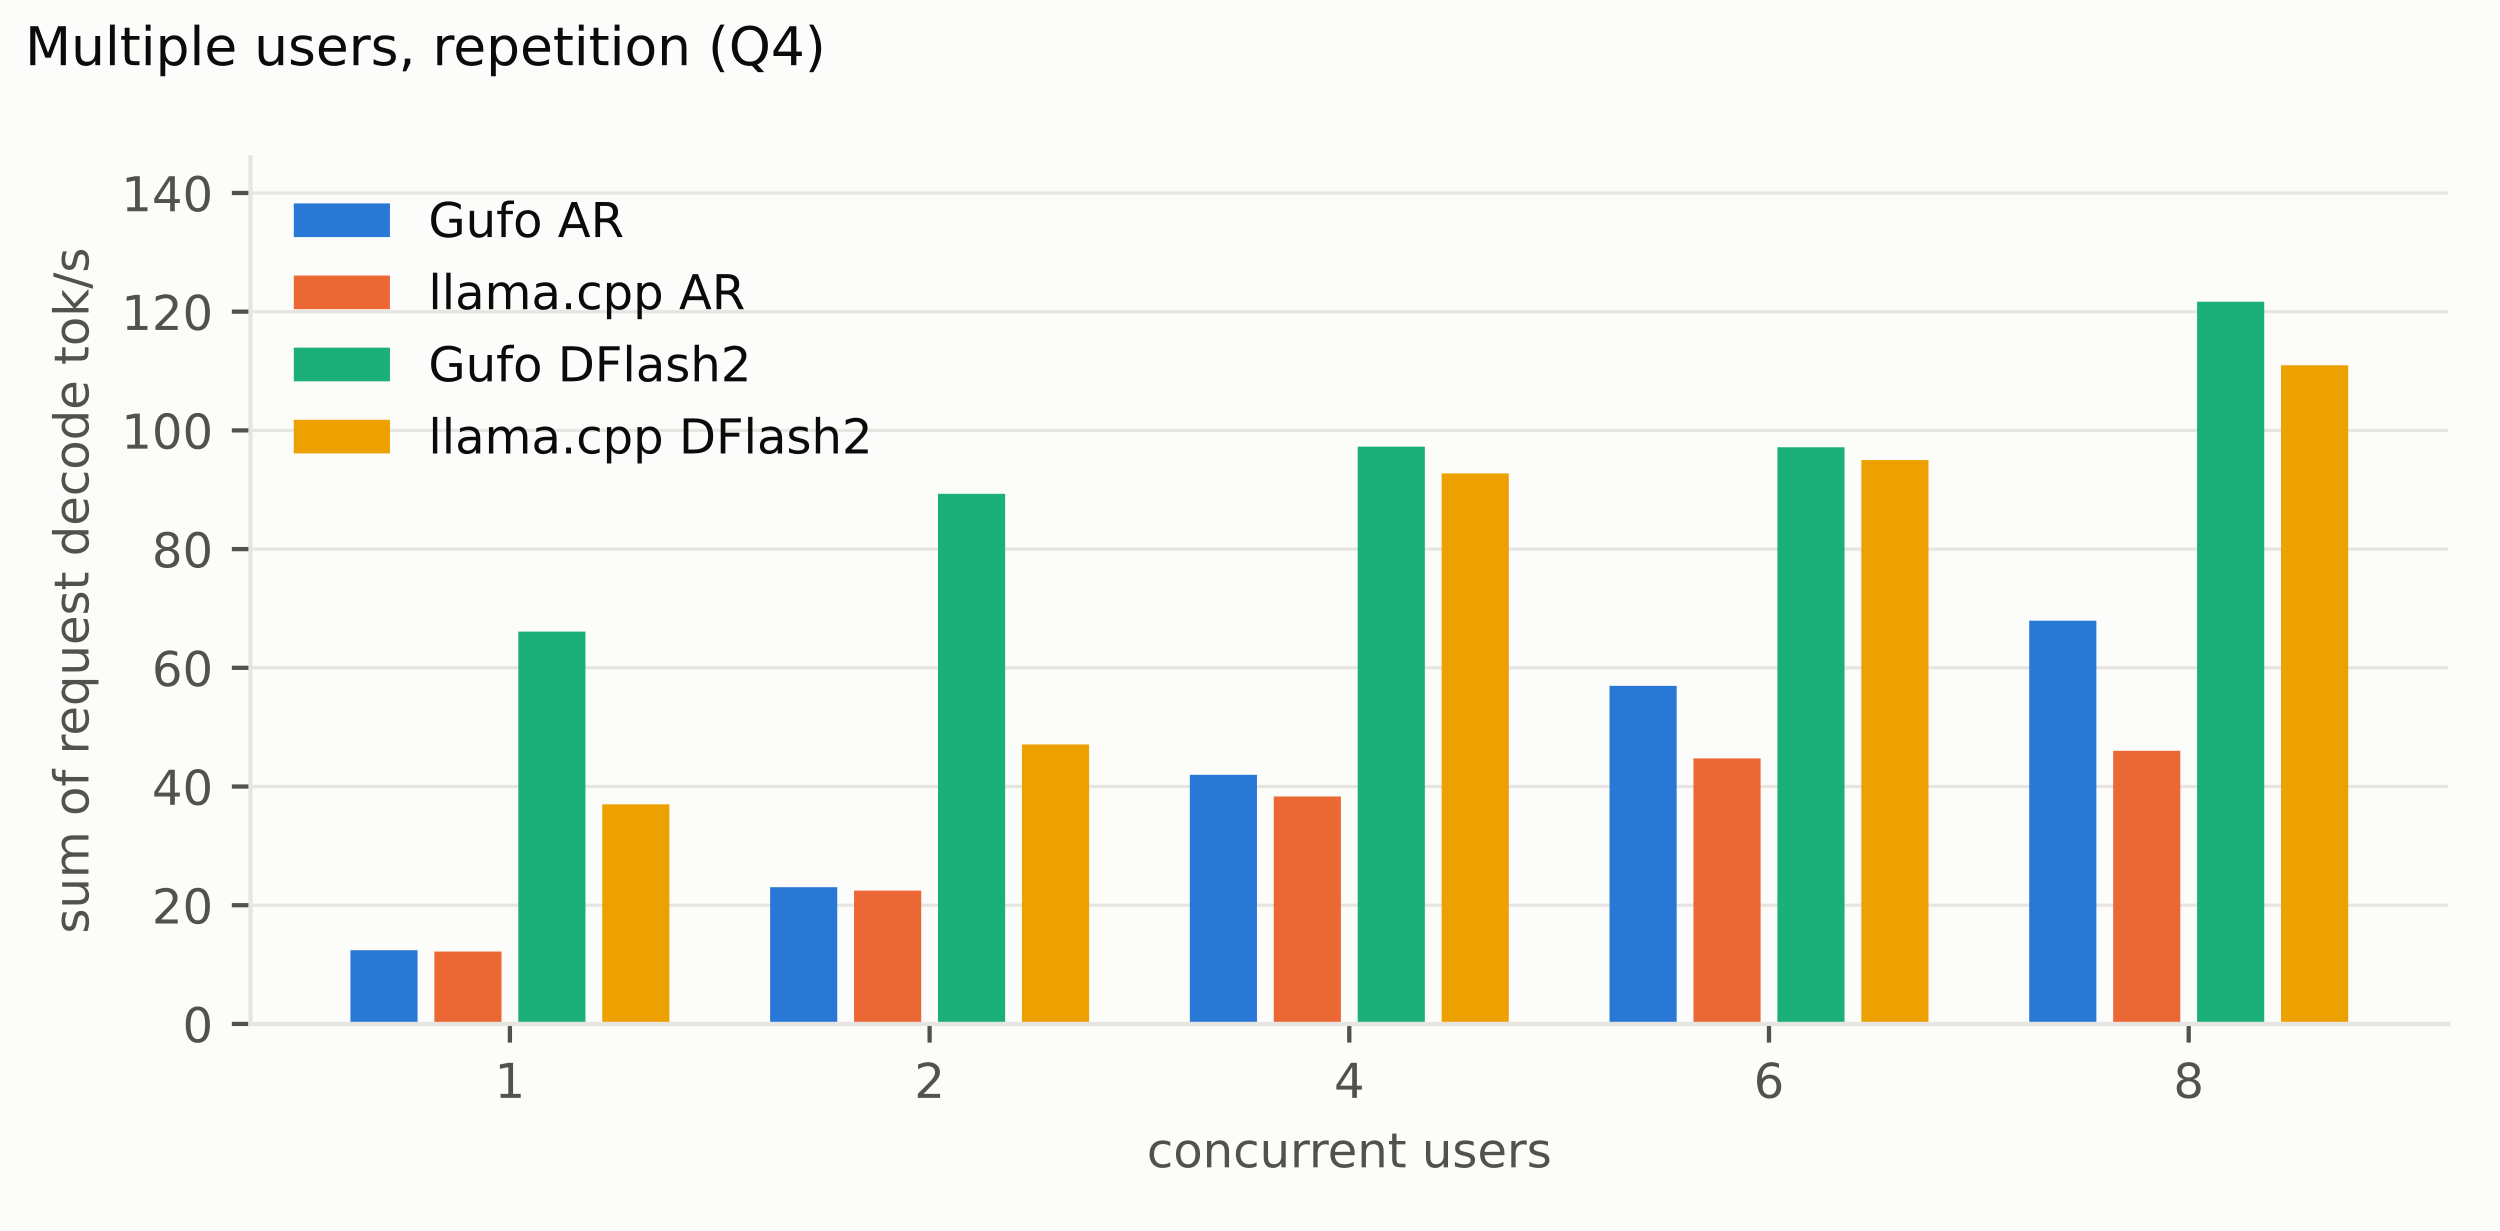
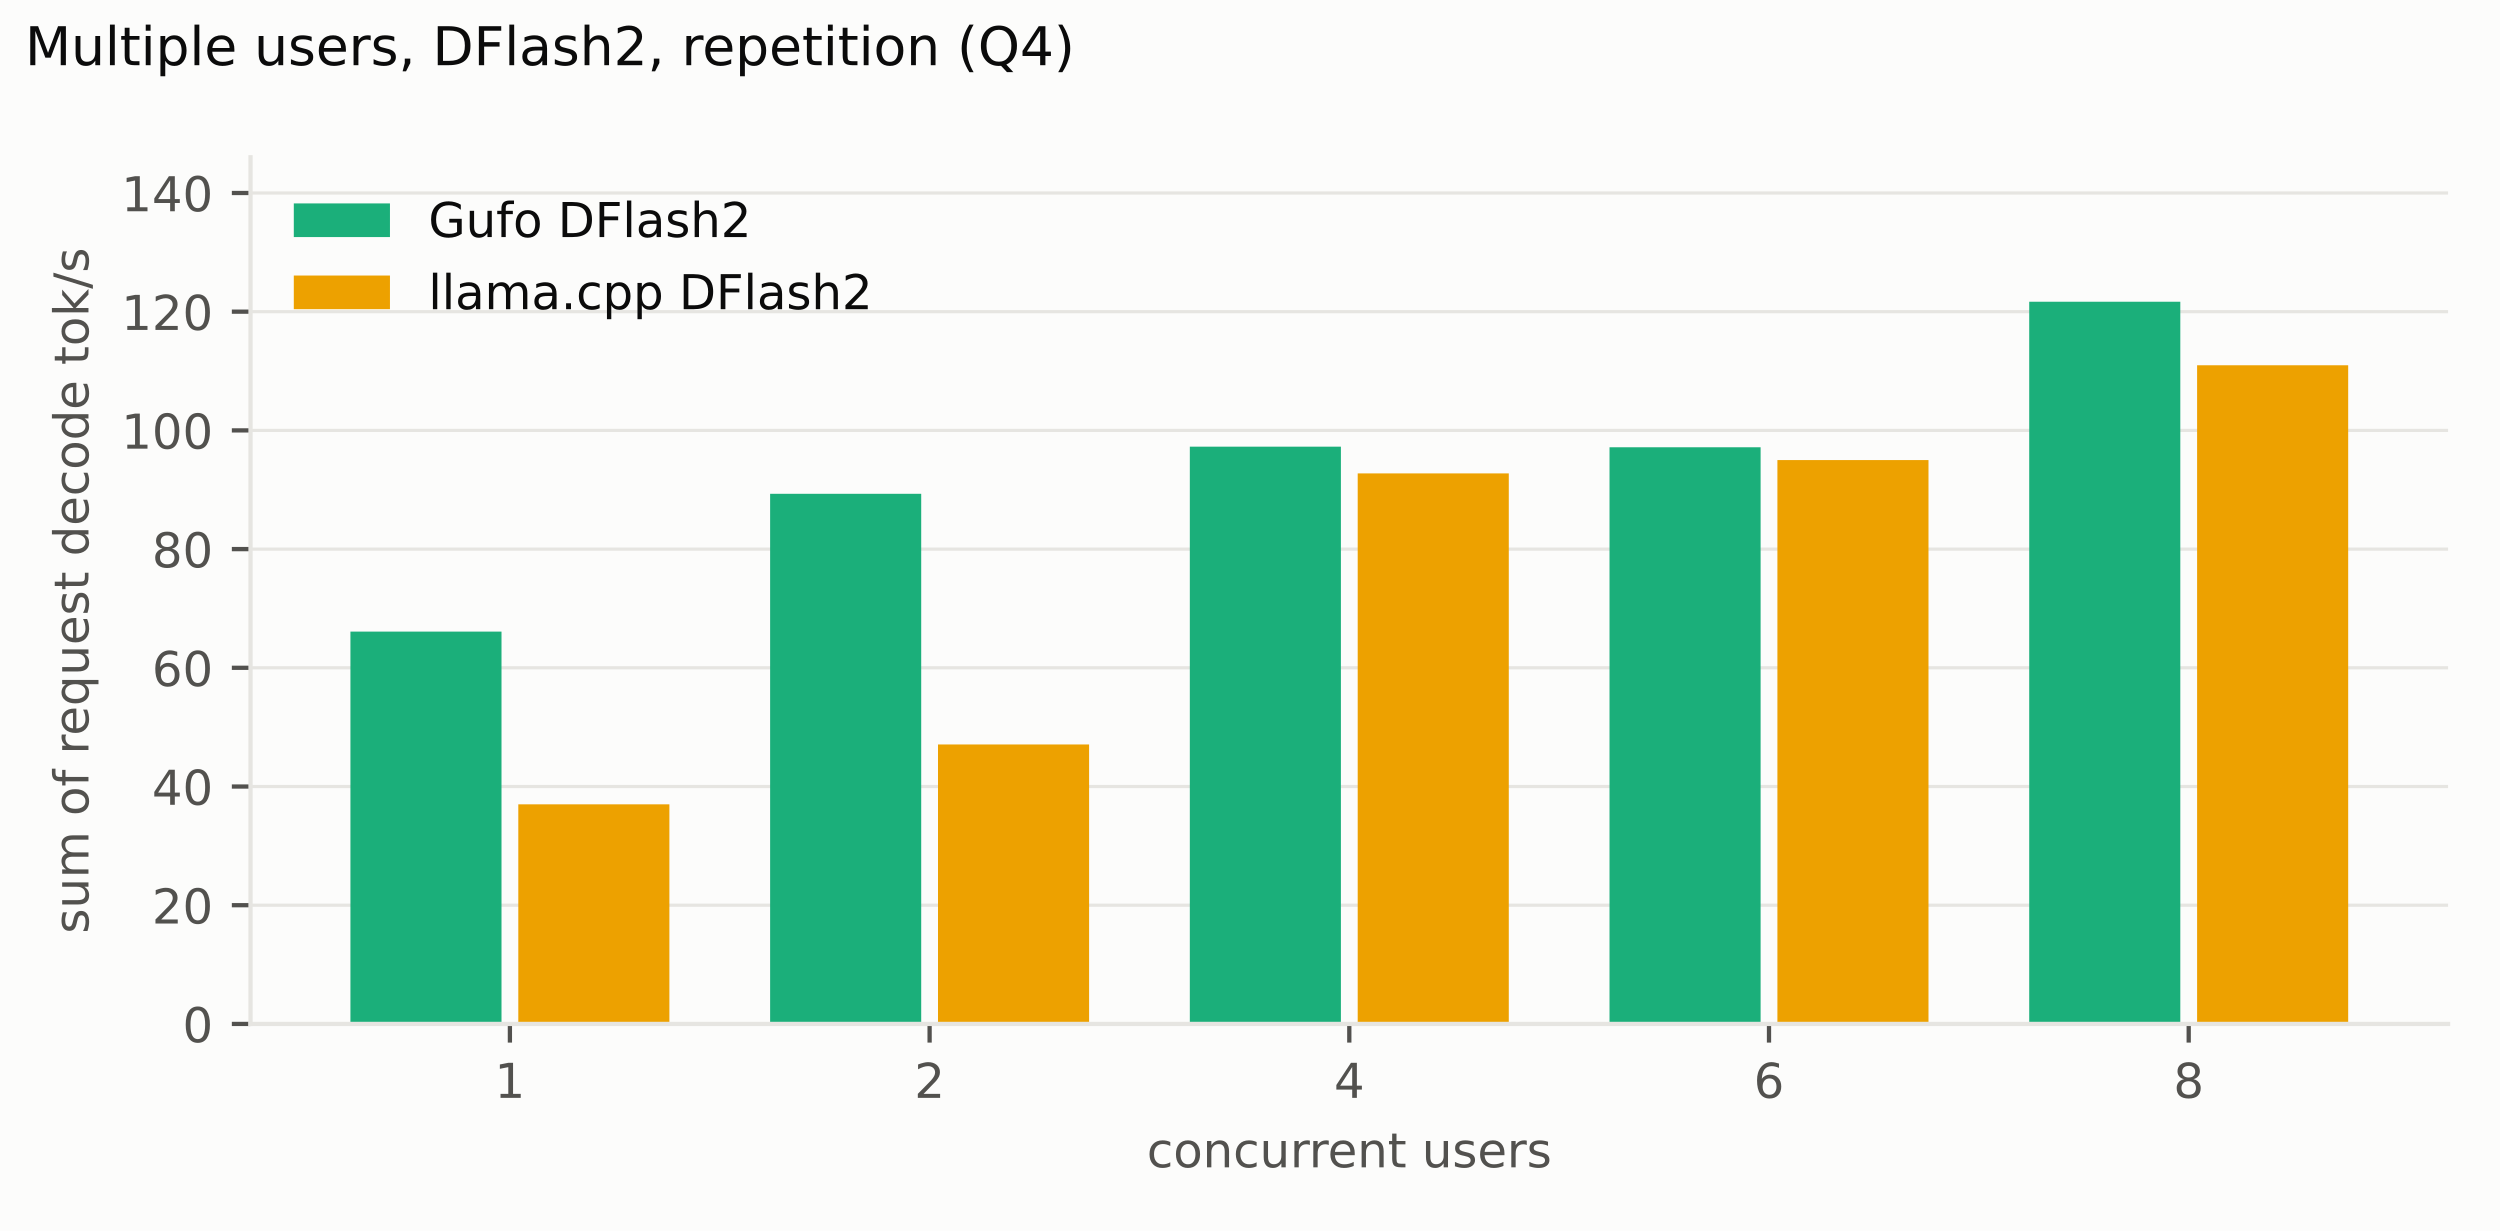
<svg xmlns="http://www.w3.org/2000/svg" xmlns:xlink="http://www.w3.org/1999/xlink" width="468pt" height="230.4pt" viewBox="0 0 468 230.4" version="1.1">
  <defs>
    <style type="text/css">*{stroke-linejoin: round; stroke-linecap: butt}</style>
  </defs>
  <g id="figure_1">
    <g id="patch_1">
      <path d="M 0 230.4 L 468 230.4 L 468 0 L 0 0 z " style="fill: #fcfcfb" />
    </g>
    <g id="axes_1">
      <g id="patch_2">
        <path d="M 46.899 191.68 L 458.28 191.68 L 458.28 29.441 L 46.899 29.441 z " style="fill: #fcfcfb" />
      </g>
      <g id="matplotlib.axis_1">
        <g id="xtick_1">
          <g id="line2d_1">
            <defs>
              <path id="m1ebf051f68" d="M 0 0 L 0 3.5 " style="stroke: #52514e; stroke-width: 0.8" />
            </defs>
            <g>
              <use xlink:href="#m1ebf051f68" x="95.454" y="191.68" style="fill: #52514e; stroke: #52514e; stroke-width: 0.8" />
            </g>
          </g>
          <g id="text_1">
            <text style="font-size: 9px; font-family: 'DejaVu Sans', 'Bitstream Vera Sans', 'Computer Modern Sans Serif', 'Lucida Grande', 'Verdana', 'Geneva', 'Lucid', 'Arial', 'Helvetica', 'Avant Garde', sans-serif; text-anchor: middle; fill: #52514e" x="95.454" y="205.518" transform="rotate(-0 95.4543 205.5179)">1</text>
          </g>
        </g>
        <g id="xtick_2">
          <g id="line2d_2">
            <g>
              <use xlink:href="#m1ebf051f68" x="174.022" y="191.68" style="fill: #52514e; stroke: #52514e; stroke-width: 0.8" />
            </g>
          </g>
          <g id="text_2">
            <text style="font-size: 9px; font-family: 'DejaVu Sans', 'Bitstream Vera Sans', 'Computer Modern Sans Serif', 'Lucida Grande', 'Verdana', 'Geneva', 'Lucid', 'Arial', 'Helvetica', 'Avant Garde', sans-serif; text-anchor: middle; fill: #52514e" x="174.022" y="205.518" transform="rotate(-0 174.022 205.5179)">2</text>
          </g>
        </g>
        <g id="xtick_3">
          <g id="line2d_3">
            <g>
              <use xlink:href="#m1ebf051f68" x="252.59" y="191.68" style="fill: #52514e; stroke: #52514e; stroke-width: 0.8" />
            </g>
          </g>
          <g id="text_3">
            <text style="font-size: 9px; font-family: 'DejaVu Sans', 'Bitstream Vera Sans', 'Computer Modern Sans Serif', 'Lucida Grande', 'Verdana', 'Geneva', 'Lucid', 'Arial', 'Helvetica', 'Avant Garde', sans-serif; text-anchor: middle; fill: #52514e" x="252.59" y="205.518" transform="rotate(-0 252.5897 205.5179)">4</text>
          </g>
        </g>
        <g id="xtick_4">
          <g id="line2d_4">
            <g>
              <use xlink:href="#m1ebf051f68" x="331.157" y="191.68" style="fill: #52514e; stroke: #52514e; stroke-width: 0.8" />
            </g>
          </g>
          <g id="text_4">
            <text style="font-size: 9px; font-family: 'DejaVu Sans', 'Bitstream Vera Sans', 'Computer Modern Sans Serif', 'Lucida Grande', 'Verdana', 'Geneva', 'Lucid', 'Arial', 'Helvetica', 'Avant Garde', sans-serif; text-anchor: middle; fill: #52514e" x="331.157" y="205.518" transform="rotate(-0 331.1574 205.5179)">6</text>
          </g>
        </g>
        <g id="xtick_5">
          <g id="line2d_5">
            <g>
              <use xlink:href="#m1ebf051f68" x="409.725" y="191.68" style="fill: #52514e; stroke: #52514e; stroke-width: 0.8" />
            </g>
          </g>
          <g id="text_5">
            <text style="font-size: 9px; font-family: 'DejaVu Sans', 'Bitstream Vera Sans', 'Computer Modern Sans Serif', 'Lucida Grande', 'Verdana', 'Geneva', 'Lucid', 'Arial', 'Helvetica', 'Avant Garde', sans-serif; text-anchor: middle; fill: #52514e" x="409.725" y="205.518" transform="rotate(-0 409.7252 205.5179)">8</text>
          </g>
        </g>
        <g id="text_6">
          <text style="font-size: 9px; font-family: 'DejaVu Sans', 'Bitstream Vera Sans', 'Computer Modern Sans Serif', 'Lucida Grande', 'Verdana', 'Geneva', 'Lucid', 'Arial', 'Helvetica', 'Avant Garde', sans-serif; text-anchor: middle; fill: #52514e" x="252.59" y="218.518" transform="rotate(-0 252.5897 218.5179)">concurrent users</text>
        </g>
      </g>
      <g id="matplotlib.axis_2">
        <g id="ytick_1">
          <g id="line2d_6">
            <path d="M 46.899 191.68 L 458.28 191.68 " clip-path="url(#pb5c279a9e9)" style="fill: none; stroke: #e6e5e1; stroke-width: 0.6; stroke-linecap: square" />
          </g>
          <g id="line2d_7">
            <defs>
              <path id="m680e5b1e24" d="M 0 0 L -3.5 0 " style="stroke: #52514e; stroke-width: 0.8" />
            </defs>
            <g>
              <use xlink:href="#m680e5b1e24" x="46.899" y="191.68" style="fill: #52514e; stroke: #52514e; stroke-width: 0.8" />
            </g>
          </g>
          <g id="text_7">
            <text style="font-size: 9px; font-family: 'DejaVu Sans', 'Bitstream Vera Sans', 'Computer Modern Sans Serif', 'Lucida Grande', 'Verdana', 'Geneva', 'Lucid', 'Arial', 'Helvetica', 'Avant Garde', sans-serif; text-anchor: end; fill: #52514e" x="39.899" y="195.099" transform="rotate(-0 39.89945 195.0989)">0</text>
          </g>
        </g>
        <g id="ytick_2">
          <g id="line2d_8">
            <path d="M 46.899 169.458 L 458.28 169.458 " clip-path="url(#pb5c279a9e9)" style="fill: none; stroke: #e6e5e1; stroke-width: 0.6; stroke-linecap: square" />
          </g>
          <g id="line2d_9">
            <g>
              <use xlink:href="#m680e5b1e24" x="46.899" y="169.458" style="fill: #52514e; stroke: #52514e; stroke-width: 0.8" />
            </g>
          </g>
          <g id="text_8">
            <text style="font-size: 9px; font-family: 'DejaVu Sans', 'Bitstream Vera Sans', 'Computer Modern Sans Serif', 'Lucida Grande', 'Verdana', 'Geneva', 'Lucid', 'Arial', 'Helvetica', 'Avant Garde', sans-serif; text-anchor: end; fill: #52514e" x="39.899" y="172.877" transform="rotate(-0 39.89945 172.8768)">20</text>
          </g>
        </g>
        <g id="ytick_3">
          <g id="line2d_10">
            <path d="M 46.899 147.236 L 458.28 147.236 " clip-path="url(#pb5c279a9e9)" style="fill: none; stroke: #e6e5e1; stroke-width: 0.6; stroke-linecap: square" />
          </g>
          <g id="line2d_11">
            <g>
              <use xlink:href="#m680e5b1e24" x="46.899" y="147.236" style="fill: #52514e; stroke: #52514e; stroke-width: 0.8" />
            </g>
          </g>
          <g id="text_9">
            <text style="font-size: 9px; font-family: 'DejaVu Sans', 'Bitstream Vera Sans', 'Computer Modern Sans Serif', 'Lucida Grande', 'Verdana', 'Geneva', 'Lucid', 'Arial', 'Helvetica', 'Avant Garde', sans-serif; text-anchor: end; fill: #52514e" x="39.899" y="150.655" transform="rotate(-0 39.89945 150.6547)">40</text>
          </g>
        </g>
        <g id="ytick_4">
          <g id="line2d_12">
            <path d="M 46.899 125.014 L 458.28 125.014 " clip-path="url(#pb5c279a9e9)" style="fill: none; stroke: #e6e5e1; stroke-width: 0.6; stroke-linecap: square" />
          </g>
          <g id="line2d_13">
            <g>
              <use xlink:href="#m680e5b1e24" x="46.899" y="125.014" style="fill: #52514e; stroke: #52514e; stroke-width: 0.8" />
            </g>
          </g>
          <g id="text_10">
            <text style="font-size: 9px; font-family: 'DejaVu Sans', 'Bitstream Vera Sans', 'Computer Modern Sans Serif', 'Lucida Grande', 'Verdana', 'Geneva', 'Lucid', 'Arial', 'Helvetica', 'Avant Garde', sans-serif; text-anchor: end; fill: #52514e" x="39.899" y="128.433" transform="rotate(-0 39.89945 128.4326)">60</text>
          </g>
        </g>
        <g id="ytick_5">
          <g id="line2d_14">
            <path d="M 46.899 102.792 L 458.28 102.792 " clip-path="url(#pb5c279a9e9)" style="fill: none; stroke: #e6e5e1; stroke-width: 0.6; stroke-linecap: square" />
          </g>
          <g id="line2d_15">
            <g>
              <use xlink:href="#m680e5b1e24" x="46.899" y="102.792" style="fill: #52514e; stroke: #52514e; stroke-width: 0.8" />
            </g>
          </g>
          <g id="text_11">
            <text style="font-size: 9px; font-family: 'DejaVu Sans', 'Bitstream Vera Sans', 'Computer Modern Sans Serif', 'Lucida Grande', 'Verdana', 'Geneva', 'Lucid', 'Arial', 'Helvetica', 'Avant Garde', sans-serif; text-anchor: end; fill: #52514e" x="39.899" y="106.21" transform="rotate(-0 39.89945 106.2105)">80</text>
          </g>
        </g>
        <g id="ytick_6">
          <g id="line2d_16">
            <path d="M 46.899 80.569 L 458.28 80.569 " clip-path="url(#pb5c279a9e9)" style="fill: none; stroke: #e6e5e1; stroke-width: 0.6; stroke-linecap: square" />
          </g>
          <g id="line2d_17">
            <g>
              <use xlink:href="#m680e5b1e24" x="46.899" y="80.569" style="fill: #52514e; stroke: #52514e; stroke-width: 0.8" />
            </g>
          </g>
          <g id="text_12">
            <text style="font-size: 9px; font-family: 'DejaVu Sans', 'Bitstream Vera Sans', 'Computer Modern Sans Serif', 'Lucida Grande', 'Verdana', 'Geneva', 'Lucid', 'Arial', 'Helvetica', 'Avant Garde', sans-serif; text-anchor: end; fill: #52514e" x="39.899" y="83.988" transform="rotate(-0 39.89945 83.98837)">100</text>
          </g>
        </g>
        <g id="ytick_7">
          <g id="line2d_18">
            <path d="M 46.899 58.347 L 458.28 58.347 " clip-path="url(#pb5c279a9e9)" style="fill: none; stroke: #e6e5e1; stroke-width: 0.6; stroke-linecap: square" />
          </g>
          <g id="line2d_19">
            <g>
              <use xlink:href="#m680e5b1e24" x="46.899" y="58.347" style="fill: #52514e; stroke: #52514e; stroke-width: 0.8" />
            </g>
          </g>
          <g id="text_13">
            <text style="font-size: 9px; font-family: 'DejaVu Sans', 'Bitstream Vera Sans', 'Computer Modern Sans Serif', 'Lucida Grande', 'Verdana', 'Geneva', 'Lucid', 'Arial', 'Helvetica', 'Avant Garde', sans-serif; text-anchor: end; fill: #52514e" x="39.899" y="61.766" transform="rotate(-0 39.89945 61.76625)">120</text>
          </g>
        </g>
        <g id="ytick_8">
          <g id="line2d_20">
            <path d="M 46.899 36.125 L 458.28 36.125 " clip-path="url(#pb5c279a9e9)" style="fill: none; stroke: #e6e5e1; stroke-width: 0.6; stroke-linecap: square" />
          </g>
          <g id="line2d_21">
            <g>
              <use xlink:href="#m680e5b1e24" x="46.899" y="36.125" style="fill: #52514e; stroke: #52514e; stroke-width: 0.8" />
            </g>
          </g>
          <g id="text_14">
            <text style="font-size: 9px; font-family: 'DejaVu Sans', 'Bitstream Vera Sans', 'Computer Modern Sans Serif', 'Lucida Grande', 'Verdana', 'Geneva', 'Lucid', 'Arial', 'Helvetica', 'Avant Garde', sans-serif; text-anchor: end; fill: #52514e" x="39.899" y="39.544" transform="rotate(-0 39.89945 39.54414)">140</text>
          </g>
        </g>
        <g id="text_15">
          <text style="font-size: 9px; font-family: 'DejaVu Sans', 'Bitstream Vera Sans', 'Computer Modern Sans Serif', 'Lucida Grande', 'Verdana', 'Geneva', 'Lucid', 'Arial', 'Helvetica', 'Avant Garde', sans-serif; text-anchor: middle; fill: #52514e" x="16.559" y="110.56" transform="rotate(-90 16.55859 110.5604)">sum of request decode tok/s</text>
        </g>
      </g>
      <g id="patch_3">
-         <path d="M 65.599 191.68 L 78.169 191.68 L 78.169 177.88 L 65.599 177.88 z " clip-path="url(#pb5c279a9e9)" style="fill: #2a78d6" />
+         <path d="M 65.599 191.68 L 93.883 191.68 L 93.883 118.236 L 65.599 118.236 z " clip-path="url(#pb5c279a9e9)" style="fill: #1baf7a" />
      </g>
      <g id="patch_4">
-         <path d="M 144.166 191.68 L 156.737 191.68 L 156.737 166.08 L 144.166 166.08 z " clip-path="url(#pb5c279a9e9)" style="fill: #2a78d6" />
+         <path d="M 144.166 191.68 L 172.451 191.68 L 172.451 92.436 L 144.166 92.436 z " clip-path="url(#pb5c279a9e9)" style="fill: #1baf7a" />
      </g>
      <g id="patch_5">
-         <path d="M 222.734 191.68 L 235.305 191.68 L 235.305 145.047 L 222.734 145.047 z " clip-path="url(#pb5c279a9e9)" style="fill: #2a78d6" />
+         <path d="M 222.734 191.68 L 251.018 191.68 L 251.018 83.614 L 222.734 83.614 z " clip-path="url(#pb5c279a9e9)" style="fill: #1baf7a" />
      </g>
      <g id="patch_6">
-         <path d="M 301.302 191.68 L 313.873 191.68 L 313.873 128.391 L 301.302 128.391 z " clip-path="url(#pb5c279a9e9)" style="fill: #2a78d6" />
+         <path d="M 301.302 191.68 L 329.586 191.68 L 329.586 83.725 L 301.302 83.725 z " clip-path="url(#pb5c279a9e9)" style="fill: #1baf7a" />
      </g>
      <g id="patch_7">
-         <path d="M 379.869 191.68 L 392.44 191.68 L 392.44 116.191 L 379.869 116.191 z " clip-path="url(#pb5c279a9e9)" style="fill: #2a78d6" />
+         <path d="M 379.869 191.68 L 408.154 191.68 L 408.154 56.481 L 379.869 56.481 z " clip-path="url(#pb5c279a9e9)" style="fill: #1baf7a" />
      </g>
      <g id="patch_8">
-         <path d="M 81.312 191.68 L 93.883 191.68 L 93.883 178.125 L 81.312 178.125 z " clip-path="url(#pb5c279a9e9)" style="fill: #eb6834" />
+         <path d="M 97.026 191.68 L 125.31 191.68 L 125.31 150.569 L 97.026 150.569 z " clip-path="url(#pb5c279a9e9)" style="fill: #eda100" />
      </g>
      <g id="patch_9">
-         <path d="M 159.88 191.68 L 172.451 191.68 L 172.451 166.725 L 159.88 166.725 z " clip-path="url(#pb5c279a9e9)" style="fill: #eb6834" />
+         <path d="M 175.593 191.68 L 203.878 191.68 L 203.878 139.358 L 175.593 139.358 z " clip-path="url(#pb5c279a9e9)" style="fill: #eda100" />
      </g>
      <g id="patch_10">
-         <path d="M 238.448 191.68 L 251.018 191.68 L 251.018 149.102 L 238.448 149.102 z " clip-path="url(#pb5c279a9e9)" style="fill: #eb6834" />
+         <path d="M 254.161 191.68 L 282.445 191.68 L 282.445 88.614 L 254.161 88.614 z " clip-path="url(#pb5c279a9e9)" style="fill: #eda100" />
      </g>
      <g id="patch_11">
-         <path d="M 317.015 191.68 L 329.586 191.68 L 329.586 141.969 L 317.015 141.969 z " clip-path="url(#pb5c279a9e9)" style="fill: #eb6834" />
+         <path d="M 332.729 191.68 L 361.013 191.68 L 361.013 86.125 L 332.729 86.125 z " clip-path="url(#pb5c279a9e9)" style="fill: #eda100" />
      </g>
      <g id="patch_12">
-         <path d="M 395.583 191.68 L 408.154 191.68 L 408.154 140.547 L 395.583 140.547 z " clip-path="url(#pb5c279a9e9)" style="fill: #eb6834" />
+         <path d="M 411.297 191.68 L 439.581 191.68 L 439.581 68.381 L 411.297 68.381 z " clip-path="url(#pb5c279a9e9)" style="fill: #eda100" />
      </g>
      <g id="patch_13">
-         <path d="M 97.026 191.68 L 109.596 191.68 L 109.596 118.236 L 97.026 118.236 z " clip-path="url(#pb5c279a9e9)" style="fill: #1baf7a" />
+         <path d="M 46.899 191.68 L 46.899 29.441 " style="fill: none; stroke: #e6e5e1; stroke-width: 0.8; stroke-linejoin: miter; stroke-linecap: square" />
      </g>
      <g id="patch_14">
-         <path d="M 175.593 191.68 L 188.164 191.68 L 188.164 92.436 L 175.593 92.436 z " clip-path="url(#pb5c279a9e9)" style="fill: #1baf7a" />
-       </g>
-       <g id="patch_15">
-         <path d="M 254.161 191.68 L 266.732 191.68 L 266.732 83.614 L 254.161 83.614 z " clip-path="url(#pb5c279a9e9)" style="fill: #1baf7a" />
-       </g>
-       <g id="patch_16">
-         <path d="M 332.729 191.68 L 345.3 191.68 L 345.3 83.725 L 332.729 83.725 z " clip-path="url(#pb5c279a9e9)" style="fill: #1baf7a" />
-       </g>
-       <g id="patch_17">
-         <path d="M 411.297 191.68 L 423.867 191.68 L 423.867 56.481 L 411.297 56.481 z " clip-path="url(#pb5c279a9e9)" style="fill: #1baf7a" />
-       </g>
-       <g id="patch_18">
-         <path d="M 112.739 191.68 L 125.31 191.68 L 125.31 150.569 L 112.739 150.569 z " clip-path="url(#pb5c279a9e9)" style="fill: #eda100" />
-       </g>
-       <g id="patch_19">
-         <path d="M 191.307 191.68 L 203.878 191.68 L 203.878 139.358 L 191.307 139.358 z " clip-path="url(#pb5c279a9e9)" style="fill: #eda100" />
-       </g>
-       <g id="patch_20">
-         <path d="M 269.875 191.68 L 282.445 191.68 L 282.445 88.614 L 269.875 88.614 z " clip-path="url(#pb5c279a9e9)" style="fill: #eda100" />
-       </g>
-       <g id="patch_21">
-         <path d="M 348.442 191.68 L 361.013 191.68 L 361.013 86.125 L 348.442 86.125 z " clip-path="url(#pb5c279a9e9)" style="fill: #eda100" />
-       </g>
-       <g id="patch_22">
-         <path d="M 427.01 191.68 L 439.581 191.68 L 439.581 68.381 L 427.01 68.381 z " clip-path="url(#pb5c279a9e9)" style="fill: #eda100" />
-       </g>
-       <g id="patch_23">
-         <path d="M 46.899 191.68 L 46.899 29.441 " style="fill: none; stroke: #e6e5e1; stroke-width: 0.8; stroke-linejoin: miter; stroke-linecap: square" />
-       </g>
-       <g id="patch_24">
        <path d="M 46.899 191.68 L 458.28 191.68 " style="fill: none; stroke: #e6e5e1; stroke-width: 0.8; stroke-linejoin: miter; stroke-linecap: square" />
      </g>
      <g id="legend_1">
-         <g id="patch_25">
-           <path d="M 54.999 44.379 L 72.999 44.379 L 72.999 38.079 L 54.999 38.079 z " style="fill: #2a78d6" />
+         <g id="patch_15">
+           <path d="M 54.999 44.379 L 72.999 44.379 L 72.999 38.079 L 54.999 38.079 z " style="fill: #1baf7a" />
        </g>
        <g id="text_16">
-           <text style="font-size: 9px; font-family: 'DejaVu Sans', 'Bitstream Vera Sans', 'Computer Modern Sans Serif', 'Lucida Grande', 'Verdana', 'Geneva', 'Lucid', 'Arial', 'Helvetica', 'Avant Garde', sans-serif; text-anchor: start; fill: #0b0b0b" x="80.199" y="44.379" transform="rotate(-0 80.19945 44.37938)">Gufo AR</text>
-         </g>
-         <g id="patch_26">
-           <path d="M 54.999 57.88 L 72.999 57.88 L 72.999 51.58 L 54.999 51.58 z " style="fill: #eb6834" />
+           <text style="font-size: 9px; font-family: 'DejaVu Sans', 'Bitstream Vera Sans', 'Computer Modern Sans Serif', 'Lucida Grande', 'Verdana', 'Geneva', 'Lucid', 'Arial', 'Helvetica', 'Avant Garde', sans-serif; text-anchor: start; fill: #0b0b0b" x="80.199" y="44.379" transform="rotate(-0 80.19945 44.37938)">Gufo DFlash2</text>
+         </g>
+         <g id="patch_16">
+           <path d="M 54.999 57.88 L 72.999 57.88 L 72.999 51.58 L 54.999 51.58 z " style="fill: #eda100" />
        </g>
        <g id="text_17">
-           <text style="font-size: 9px; font-family: 'DejaVu Sans', 'Bitstream Vera Sans', 'Computer Modern Sans Serif', 'Lucida Grande', 'Verdana', 'Geneva', 'Lucid', 'Arial', 'Helvetica', 'Avant Garde', sans-serif; text-anchor: start; fill: #0b0b0b" x="80.199" y="57.88" transform="rotate(-0 80.19945 57.88008)">llama.cpp AR</text>
-         </g>
-         <g id="patch_27">
-           <path d="M 54.999 71.381 L 72.999 71.381 L 72.999 65.081 L 54.999 65.081 z " style="fill: #1baf7a" />
-         </g>
-         <g id="text_18">
-           <text style="font-size: 9px; font-family: 'DejaVu Sans', 'Bitstream Vera Sans', 'Computer Modern Sans Serif', 'Lucida Grande', 'Verdana', 'Geneva', 'Lucid', 'Arial', 'Helvetica', 'Avant Garde', sans-serif; text-anchor: start; fill: #0b0b0b" x="80.199" y="71.381" transform="rotate(-0 80.19945 71.38078)">Gufo DFlash2</text>
-         </g>
-         <g id="patch_28">
-           <path d="M 54.999 84.881 L 72.999 84.881 L 72.999 78.581 L 54.999 78.581 z " style="fill: #eda100" />
-         </g>
-         <g id="text_19">
-           <text style="font-size: 9px; font-family: 'DejaVu Sans', 'Bitstream Vera Sans', 'Computer Modern Sans Serif', 'Lucida Grande', 'Verdana', 'Geneva', 'Lucid', 'Arial', 'Helvetica', 'Avant Garde', sans-serif; text-anchor: start; fill: #0b0b0b" x="80.199" y="84.881" transform="rotate(-0 80.19945 84.88148)">llama.cpp DFlash2</text>
+           <text style="font-size: 9px; font-family: 'DejaVu Sans', 'Bitstream Vera Sans', 'Computer Modern Sans Serif', 'Lucida Grande', 'Verdana', 'Geneva', 'Lucid', 'Arial', 'Helvetica', 'Avant Garde', sans-serif; text-anchor: start; fill: #0b0b0b" x="80.199" y="57.88" transform="rotate(-0 80.19945 57.88008)">llama.cpp DFlash2</text>
        </g>
      </g>
    </g>
-     <g id="text_20">
-       <text style="font-size: 10px; font-family: 'DejaVu Sans', 'Bitstream Vera Sans', 'Computer Modern Sans Serif', 'Lucida Grande', 'Verdana', 'Geneva', 'Lucid', 'Arial', 'Helvetica', 'Avant Garde', sans-serif; text-anchor: start; fill: #0b0b0b" x="4.68" y="12.206" transform="rotate(-0 4.68 12.20644)">Multiple users, repetition (Q4)</text>
+     <g id="text_18">
+       <text style="font-size: 10px; font-family: 'DejaVu Sans', 'Bitstream Vera Sans', 'Computer Modern Sans Serif', 'Lucida Grande', 'Verdana', 'Geneva', 'Lucid', 'Arial', 'Helvetica', 'Avant Garde', sans-serif; text-anchor: start; fill: #0b0b0b" x="4.68" y="12.206" transform="rotate(-0 4.68 12.20644)">Multiple users, DFlash2, repetition (Q4)</text>
    </g>
  </g>
  <defs>
    <clipPath id="pb5c279a9e9">
      <rect x="46.899" y="29.441" width="411.381" height="162.239" />
    </clipPath>
  </defs>
</svg>
